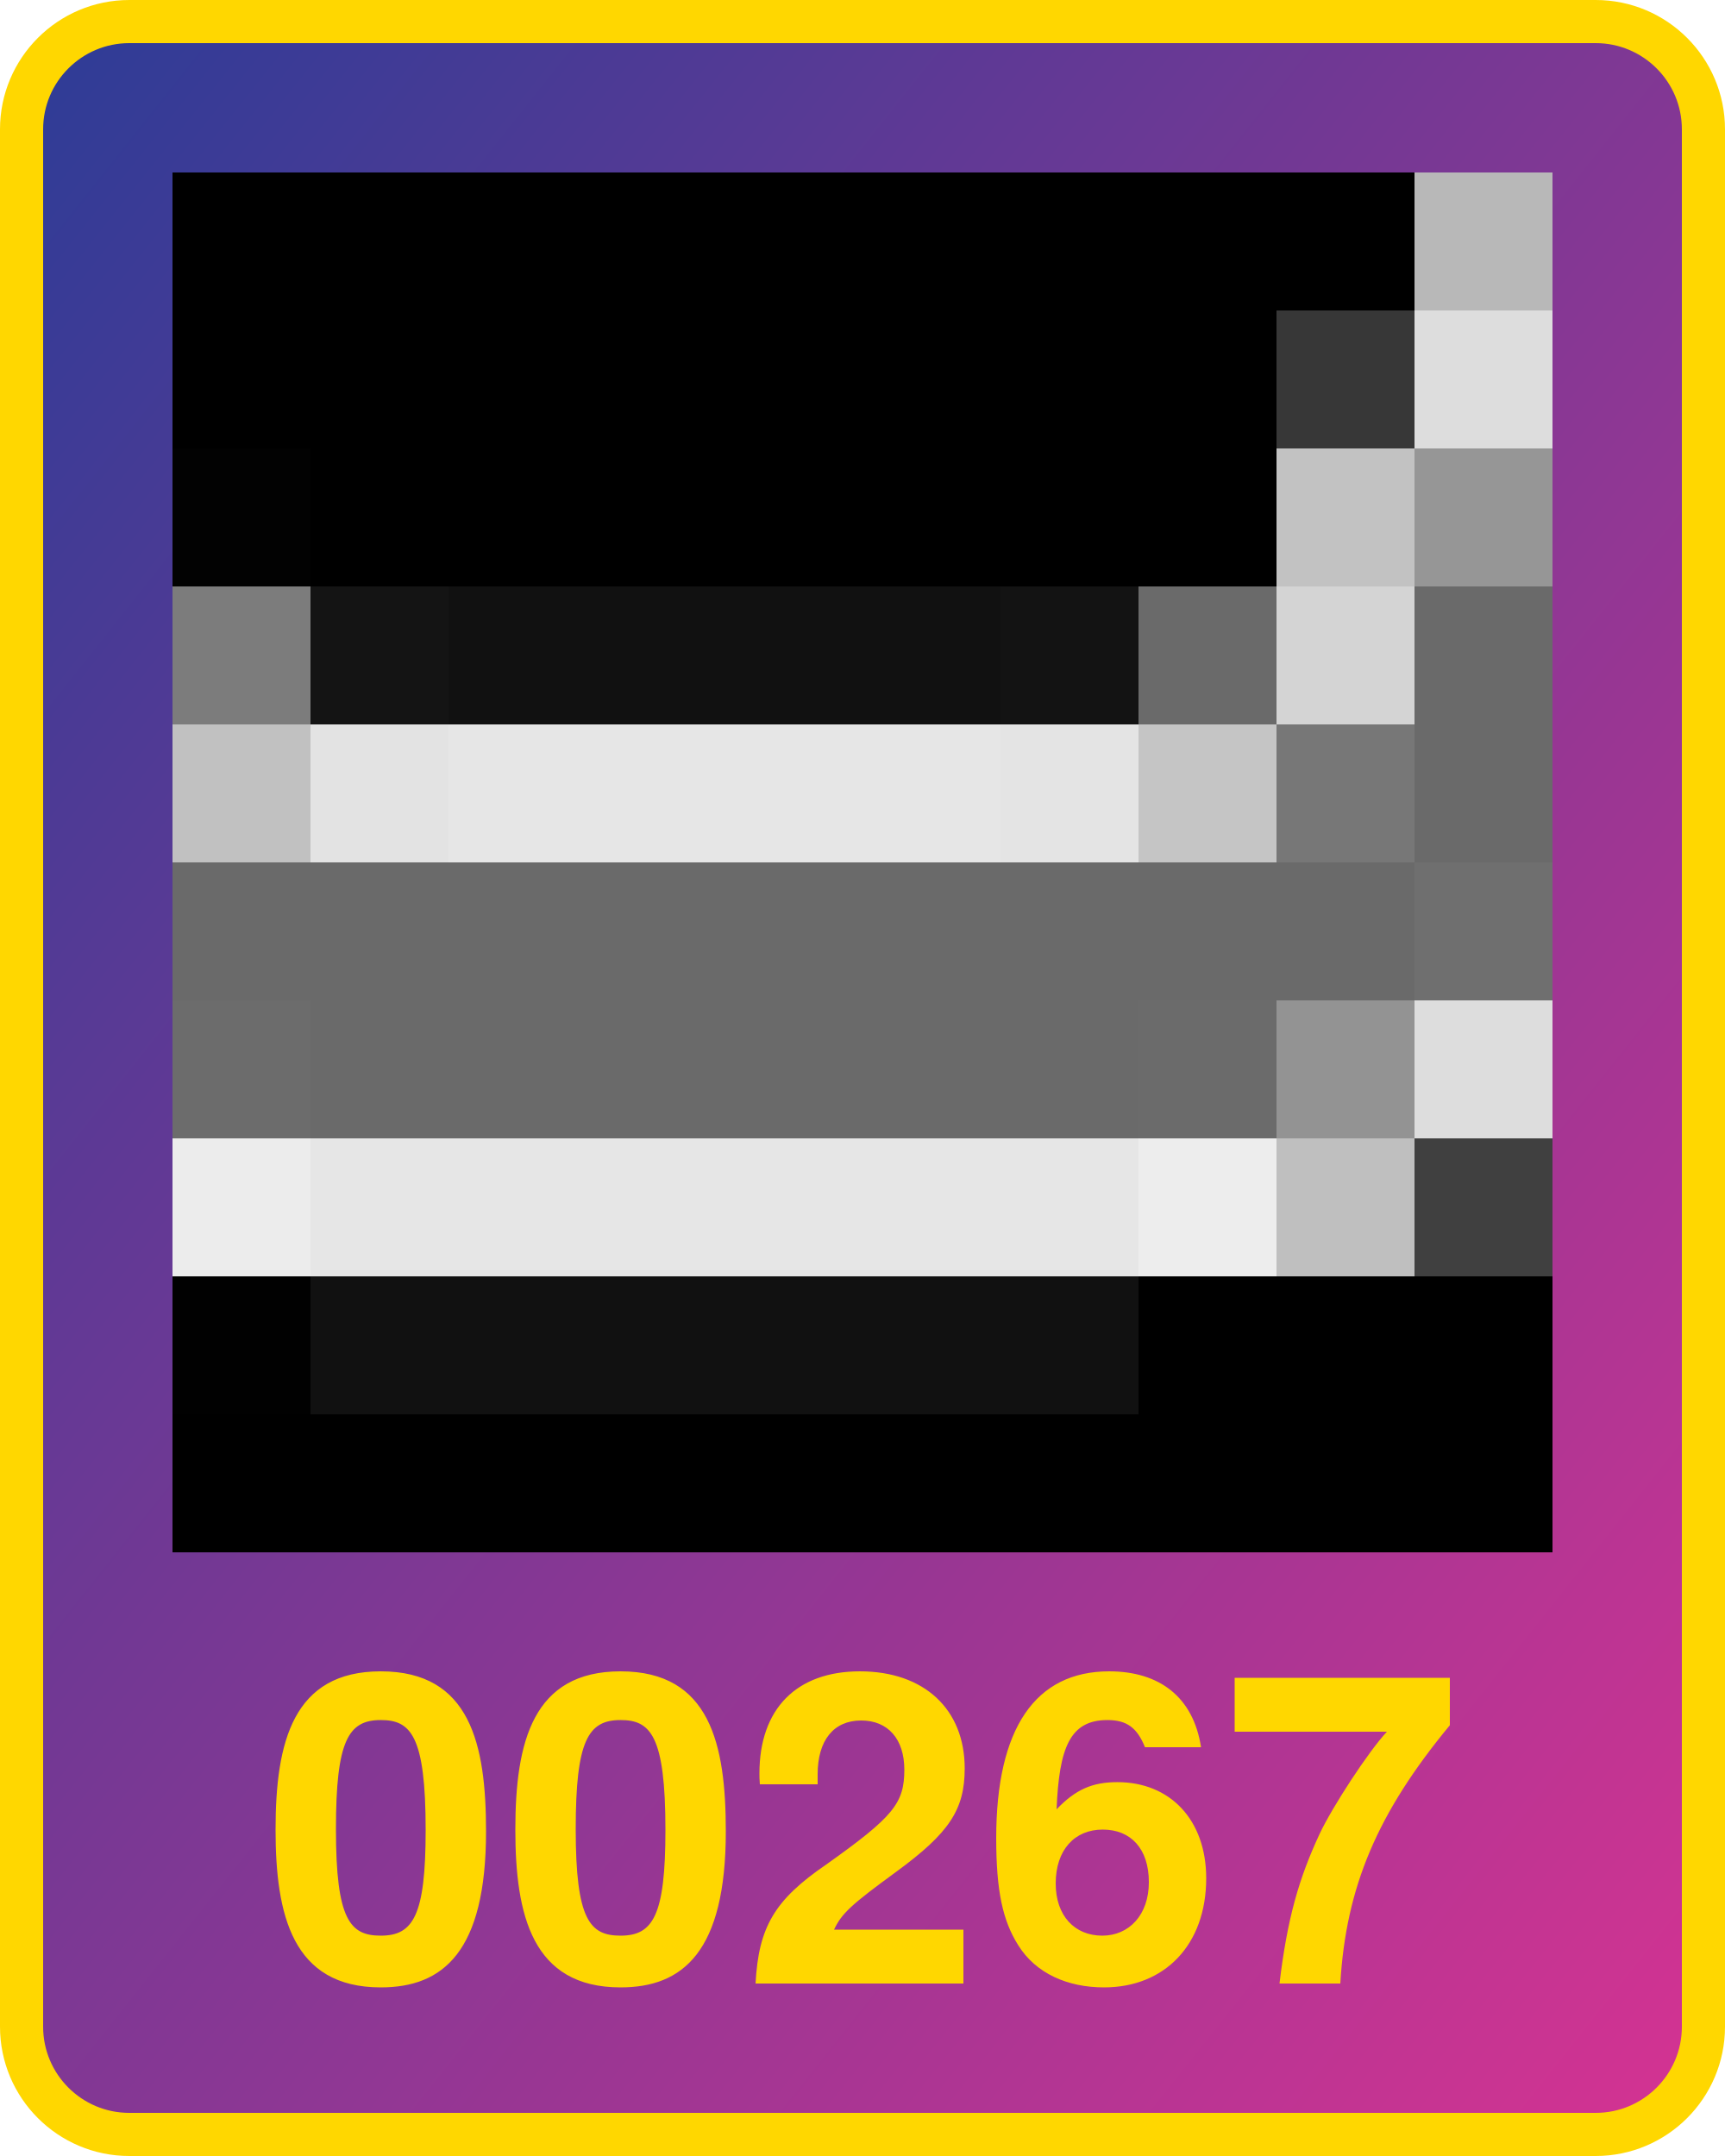
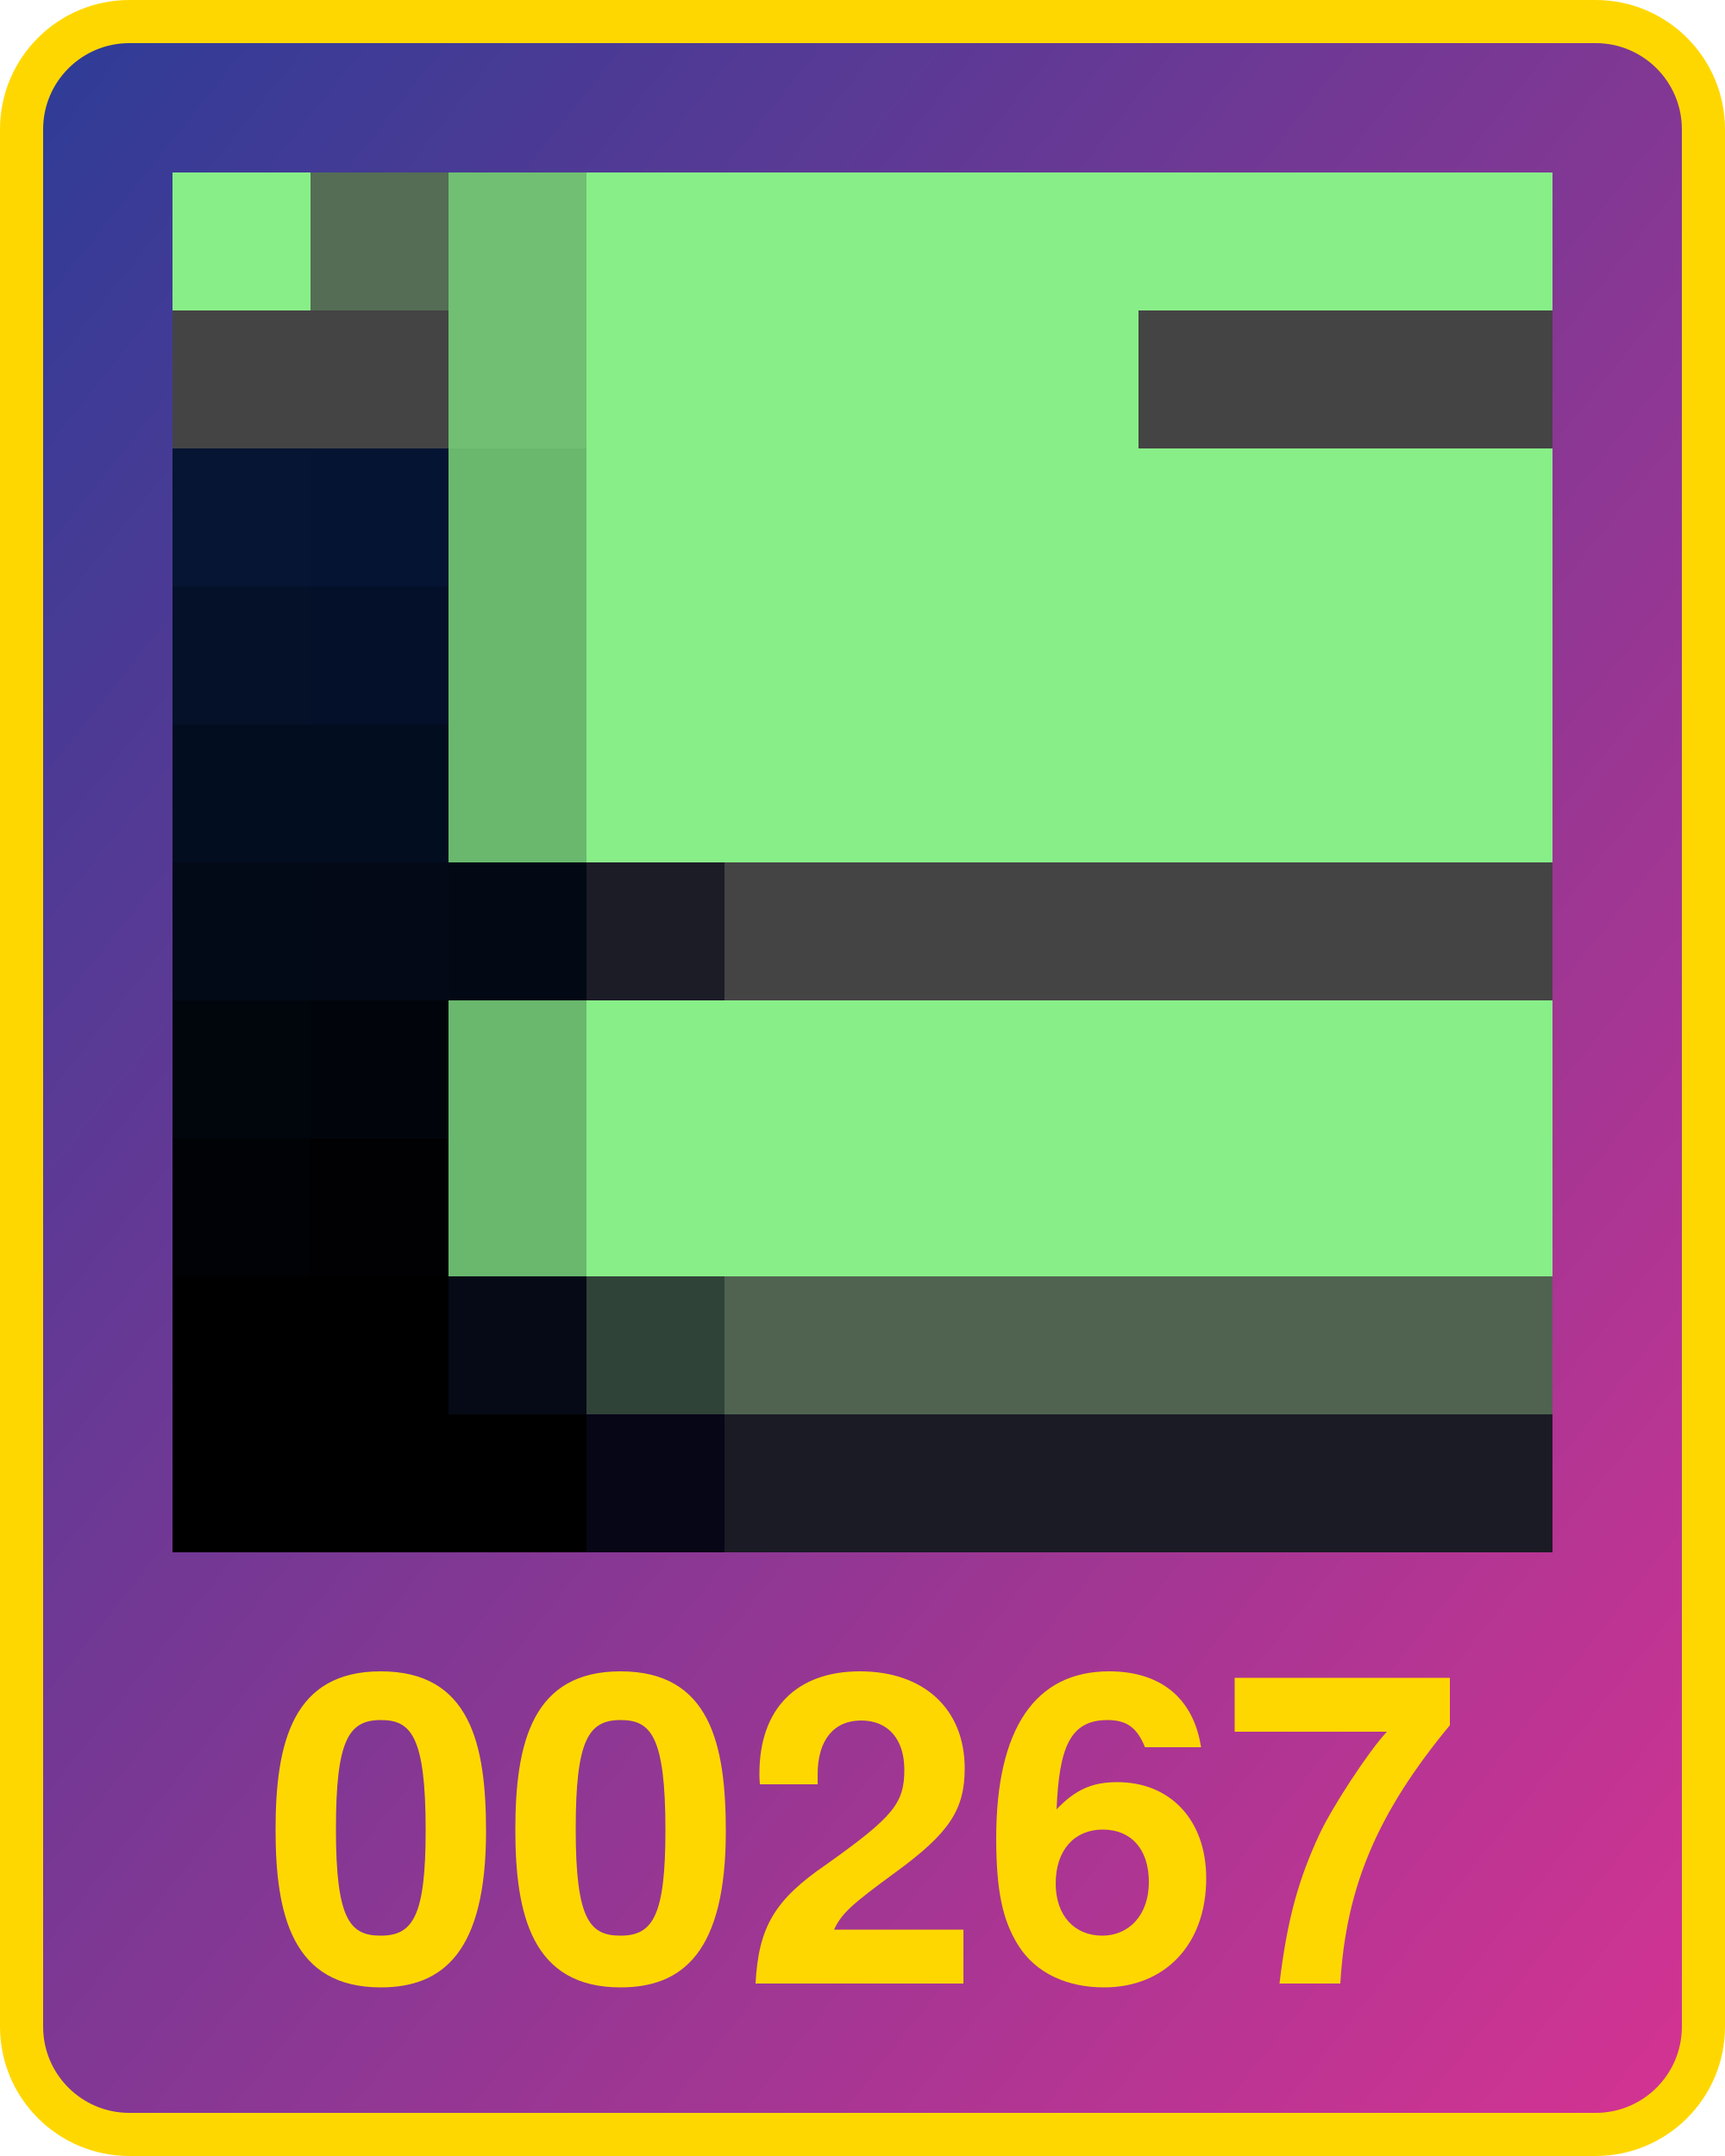
<svg xmlns="http://www.w3.org/2000/svg" width="800" height="1000">
  <defs>
    <linearGradient id="g" x1="0" x2="1" y1="0" y2="1">
      <stop offset="0%" stop-color="#2d3c96" />
      <stop offset="100%" stop-color="#d53392" />
    </linearGradient>
  </defs>
  <rect x="10" y="10" width="780" height="980" fill="url(#g)" rx="50" ry="50" stroke="gold" stroke-width="20" />
  <text x="400" y="920" width="780" text-anchor="middle" style="font:bold 200px 'Helvetica Neue';fill:gold">00267</text>
  <g transform="translate(80 80) scale(64)">
-     <rect x="0" y="0" width="1" height="1" fill="#000000" />
-     <rect x="0" y="1" width="1" height="1" fill="#000000" />
-     <rect x="0" y="2" width="1" height="1" fill="#020202" />
-     <rect x="0" y="3" width="1" height="1" fill="#7c7c7c" />
-     <rect x="0" y="4" width="1" height="1" fill="#c1c1c1" />
-     <rect x="0" y="5" width="1" height="1" fill="#6a6a6a" />
-     <rect x="0" y="6" width="1" height="1" fill="#6c6c6c" />
-     <rect x="0" y="7" width="1" height="1" fill="#ececec" />
-     <rect x="0" y="8" width="1" height="1" fill="#010101" />
+     <rect x="0" y="0" width="1" height="1" fill="#88ee88" />
+     <rect x="0" y="1" width="1" height="1" fill="#444444" />
+     <rect x="0" y="2" width="1" height="1" fill="#061533" />
+     <rect x="0" y="3" width="1" height="1" fill="#051129" />
+     <rect x="0" y="4" width="1" height="1" fill="#030d20" />
+     <rect x="0" y="5" width="1" height="1" fill="#030a17" />
+     <rect x="0" y="6" width="1" height="1" fill="#01060d" />
+     <rect x="0" y="7" width="1" height="1" fill="#000205" />
+     <rect x="0" y="8" width="1" height="1" fill="#000000" />
    <rect x="0" y="9" width="1" height="1" fill="#000000" />
-     <rect x="1" y="0" width="1" height="1" fill="#000000" />
-     <rect x="1" y="1" width="1" height="1" fill="#000000" />
-     <rect x="1" y="2" width="1" height="1" fill="#000000" />
-     <rect x="1" y="3" width="1" height="1" fill="#141414" />
-     <rect x="1" y="4" width="1" height="1" fill="#e3e3e3" />
-     <rect x="1" y="5" width="1" height="1" fill="#6a6a6a" />
-     <rect x="1" y="6" width="1" height="1" fill="#6a6a6a" />
-     <rect x="1" y="7" width="1" height="1" fill="#e6e6e6" />
-     <rect x="1" y="8" width="1" height="1" fill="#111111" />
+     <rect x="1" y="0" width="1" height="1" fill="#546d54" />
+     <rect x="1" y="1" width="1" height="1" fill="#444444" />
+     <rect x="1" y="2" width="1" height="1" fill="#051433" />
+     <rect x="1" y="3" width="1" height="1" fill="#041029" />
+     <rect x="1" y="4" width="1" height="1" fill="#030d20" />
+     <rect x="1" y="5" width="1" height="1" fill="#030917" />
+     <rect x="1" y="6" width="1" height="1" fill="#01050b" />
+     <rect x="1" y="7" width="1" height="1" fill="#010002" />
+     <rect x="1" y="8" width="1" height="1" fill="#000000" />
    <rect x="1" y="9" width="1" height="1" fill="#000000" />
-     <rect x="2" y="0" width="1" height="1" fill="#000000" />
-     <rect x="2" y="1" width="1" height="1" fill="#000000" />
-     <rect x="2" y="2" width="1" height="1" fill="#000000" />
-     <rect x="2" y="3" width="1" height="1" fill="#111111" />
-     <rect x="2" y="4" width="1" height="1" fill="#e6e6e6" />
-     <rect x="2" y="5" width="1" height="1" fill="#6a6a6a" />
-     <rect x="2" y="6" width="1" height="1" fill="#6a6a6a" />
-     <rect x="2" y="7" width="1" height="1" fill="#e6e6e6" />
-     <rect x="2" y="8" width="1" height="1" fill="#111111" />
+     <rect x="2" y="0" width="1" height="1" fill="#70bf72" />
+     <rect x="2" y="1" width="1" height="1" fill="#70bf72" />
+     <rect x="2" y="2" width="1" height="1" fill="#69b86d" />
+     <rect x="2" y="3" width="1" height="1" fill="#69b86d" />
+     <rect x="2" y="4" width="1" height="1" fill="#69b86d" />
+     <rect x="2" y="5" width="1" height="1" fill="#020915" />
+     <rect x="2" y="6" width="1" height="1" fill="#69b86d" />
+     <rect x="2" y="7" width="1" height="1" fill="#69b86d" />
+     <rect x="2" y="8" width="1" height="1" fill="#060a16" />
    <rect x="2" y="9" width="1" height="1" fill="#000000" />
-     <rect x="3" y="0" width="1" height="1" fill="#000000" />
-     <rect x="3" y="1" width="1" height="1" fill="#000000" />
-     <rect x="3" y="2" width="1" height="1" fill="#000000" />
-     <rect x="3" y="3" width="1" height="1" fill="#111111" />
-     <rect x="3" y="4" width="1" height="1" fill="#e6e6e6" />
-     <rect x="3" y="5" width="1" height="1" fill="#6a6a6a" />
-     <rect x="3" y="6" width="1" height="1" fill="#6a6a6a" />
-     <rect x="3" y="7" width="1" height="1" fill="#e6e6e6" />
-     <rect x="3" y="8" width="1" height="1" fill="#111111" />
-     <rect x="3" y="9" width="1" height="1" fill="#000000" />
-     <rect x="4" y="0" width="1" height="1" fill="#000000" />
-     <rect x="4" y="1" width="1" height="1" fill="#000000" />
-     <rect x="4" y="2" width="1" height="1" fill="#000000" />
-     <rect x="4" y="3" width="1" height="1" fill="#111111" />
-     <rect x="4" y="4" width="1" height="1" fill="#e6e6e6" />
-     <rect x="4" y="5" width="1" height="1" fill="#6a6a6a" />
-     <rect x="4" y="6" width="1" height="1" fill="#6a6a6a" />
-     <rect x="4" y="7" width="1" height="1" fill="#e6e6e6" />
-     <rect x="4" y="8" width="1" height="1" fill="#111111" />
-     <rect x="4" y="9" width="1" height="1" fill="#000000" />
-     <rect x="5" y="0" width="1" height="1" fill="#000000" />
-     <rect x="5" y="1" width="1" height="1" fill="#000000" />
-     <rect x="5" y="2" width="1" height="1" fill="#000000" />
-     <rect x="5" y="3" width="1" height="1" fill="#111111" />
-     <rect x="5" y="4" width="1" height="1" fill="#e6e6e6" />
-     <rect x="5" y="5" width="1" height="1" fill="#6a6a6a" />
-     <rect x="5" y="6" width="1" height="1" fill="#6a6a6a" />
-     <rect x="5" y="7" width="1" height="1" fill="#e6e6e6" />
-     <rect x="5" y="8" width="1" height="1" fill="#111111" />
-     <rect x="5" y="9" width="1" height="1" fill="#000000" />
-     <rect x="6" y="0" width="1" height="1" fill="#000000" />
-     <rect x="6" y="1" width="1" height="1" fill="#000000" />
-     <rect x="6" y="2" width="1" height="1" fill="#000000" />
-     <rect x="6" y="3" width="1" height="1" fill="#131313" />
-     <rect x="6" y="4" width="1" height="1" fill="#e4e4e4" />
-     <rect x="6" y="5" width="1" height="1" fill="#6a6a6a" />
-     <rect x="6" y="6" width="1" height="1" fill="#6a6a6a" />
-     <rect x="6" y="7" width="1" height="1" fill="#e6e6e6" />
-     <rect x="6" y="8" width="1" height="1" fill="#111111" />
-     <rect x="6" y="9" width="1" height="1" fill="#000000" />
-     <rect x="7" y="0" width="1" height="1" fill="#000000" />
-     <rect x="7" y="1" width="1" height="1" fill="#000000" />
-     <rect x="7" y="2" width="1" height="1" fill="#000000" />
-     <rect x="7" y="3" width="1" height="1" fill="#6a6a6a" />
-     <rect x="7" y="4" width="1" height="1" fill="#c5c5c5" />
-     <rect x="7" y="5" width="1" height="1" fill="#6a6a6a" />
-     <rect x="7" y="6" width="1" height="1" fill="#6b6b6b" />
-     <rect x="7" y="7" width="1" height="1" fill="#ededed" />
-     <rect x="7" y="8" width="1" height="1" fill="#000000" />
-     <rect x="7" y="9" width="1" height="1" fill="#000000" />
-     <rect x="8" y="0" width="1" height="1" fill="#000000" />
-     <rect x="8" y="1" width="1" height="1" fill="#373737" />
-     <rect x="8" y="2" width="1" height="1" fill="#c2c2c2" />
-     <rect x="8" y="3" width="1" height="1" fill="#d4d4d4" />
-     <rect x="8" y="4" width="1" height="1" fill="#777777" />
-     <rect x="8" y="5" width="1" height="1" fill="#6a6a6a" />
-     <rect x="8" y="6" width="1" height="1" fill="#939393" />
-     <rect x="8" y="7" width="1" height="1" fill="#bfbfbf" />
-     <rect x="8" y="8" width="1" height="1" fill="#000000" />
-     <rect x="8" y="9" width="1" height="1" fill="#000000" />
-     <rect x="9" y="0" width="1" height="1" fill="#b8b8b8" />
-     <rect x="9" y="1" width="1" height="1" fill="#dddddd" />
-     <rect x="9" y="2" width="1" height="1" fill="#969696" />
-     <rect x="9" y="3" width="1" height="1" fill="#6a6a6a" />
-     <rect x="9" y="4" width="1" height="1" fill="#6a6a6a" />
-     <rect x="9" y="5" width="1" height="1" fill="#6f6f6f" />
-     <rect x="9" y="6" width="1" height="1" fill="#dddddd" />
-     <rect x="9" y="7" width="1" height="1" fill="#404040" />
-     <rect x="9" y="8" width="1" height="1" fill="#000000" />
-     <rect x="9" y="9" width="1" height="1" fill="#000000" />
+     <rect x="3" y="0" width="1" height="1" fill="#88ee88" />
+     <rect x="3" y="1" width="1" height="1" fill="#88ee88" />
+     <rect x="3" y="2" width="1" height="1" fill="#88ee88" />
+     <rect x="3" y="3" width="1" height="1" fill="#88ee88" />
+     <rect x="3" y="4" width="1" height="1" fill="#88ee88" />
+     <rect x="3" y="5" width="1" height="1" fill="#1c1c26" />
+     <rect x="3" y="6" width="1" height="1" fill="#88ee88" />
+     <rect x="3" y="7" width="1" height="1" fill="#88ee88" />
+     <rect x="3" y="8" width="1" height="1" fill="#304338" />
+     <rect x="3" y="9" width="1" height="1" fill="#060616" />
+     <rect x="4" y="0" width="1" height="1" fill="#88ee88" />
+     <rect x="4" y="1" width="1" height="1" fill="#88ee88" />
+     <rect x="4" y="2" width="1" height="1" fill="#88ee88" />
+     <rect x="4" y="3" width="1" height="1" fill="#88ee88" />
+     <rect x="4" y="4" width="1" height="1" fill="#88ee88" />
+     <rect x="4" y="5" width="1" height="1" fill="#444444" />
+     <rect x="4" y="6" width="1" height="1" fill="#88ee88" />
+     <rect x="4" y="7" width="1" height="1" fill="#88ee88" />
+     <rect x="4" y="8" width="1" height="1" fill="#506350" />
+     <rect x="4" y="9" width="1" height="1" fill="#1b1b25" />
+     <rect x="5" y="0" width="1" height="1" fill="#88ee88" />
+     <rect x="5" y="1" width="1" height="1" fill="#88ee88" />
+     <rect x="5" y="2" width="1" height="1" fill="#88ee88" />
+     <rect x="5" y="3" width="1" height="1" fill="#88ee88" />
+     <rect x="5" y="4" width="1" height="1" fill="#88ee88" />
+     <rect x="5" y="5" width="1" height="1" fill="#444444" />
+     <rect x="5" y="6" width="1" height="1" fill="#88ee88" />
+     <rect x="5" y="7" width="1" height="1" fill="#88ee88" />
+     <rect x="5" y="8" width="1" height="1" fill="#506350" />
+     <rect x="5" y="9" width="1" height="1" fill="#1b1b25" />
+     <rect x="6" y="0" width="1" height="1" fill="#88ee88" />
+     <rect x="6" y="1" width="1" height="1" fill="#88ee88" />
+     <rect x="6" y="2" width="1" height="1" fill="#88ee88" />
+     <rect x="6" y="3" width="1" height="1" fill="#88ee88" />
+     <rect x="6" y="4" width="1" height="1" fill="#88ee88" />
+     <rect x="6" y="5" width="1" height="1" fill="#444444" />
+     <rect x="6" y="6" width="1" height="1" fill="#88ee88" />
+     <rect x="6" y="7" width="1" height="1" fill="#88ee88" />
+     <rect x="6" y="8" width="1" height="1" fill="#506350" />
+     <rect x="6" y="9" width="1" height="1" fill="#1b1b25" />
+     <rect x="7" y="0" width="1" height="1" fill="#88ee88" />
+     <rect x="7" y="1" width="1" height="1" fill="#444444" />
+     <rect x="7" y="2" width="1" height="1" fill="#88ee88" />
+     <rect x="7" y="3" width="1" height="1" fill="#88ee88" />
+     <rect x="7" y="4" width="1" height="1" fill="#88ee88" />
+     <rect x="7" y="5" width="1" height="1" fill="#444444" />
+     <rect x="7" y="6" width="1" height="1" fill="#88ee88" />
+     <rect x="7" y="7" width="1" height="1" fill="#88ee88" />
+     <rect x="7" y="8" width="1" height="1" fill="#506350" />
+     <rect x="7" y="9" width="1" height="1" fill="#1b1b25" />
+     <rect x="8" y="0" width="1" height="1" fill="#88ee88" />
+     <rect x="8" y="1" width="1" height="1" fill="#444444" />
+     <rect x="8" y="2" width="1" height="1" fill="#88ee88" />
+     <rect x="8" y="3" width="1" height="1" fill="#88ee88" />
+     <rect x="8" y="4" width="1" height="1" fill="#88ee88" />
+     <rect x="8" y="5" width="1" height="1" fill="#444444" />
+     <rect x="8" y="6" width="1" height="1" fill="#88ee88" />
+     <rect x="8" y="7" width="1" height="1" fill="#88ee88" />
+     <rect x="8" y="8" width="1" height="1" fill="#506350" />
+     <rect x="8" y="9" width="1" height="1" fill="#1b1b25" />
+     <rect x="9" y="0" width="1" height="1" fill="#88ee88" />
+     <rect x="9" y="1" width="1" height="1" fill="#444444" />
+     <rect x="9" y="2" width="1" height="1" fill="#88ee88" />
+     <rect x="9" y="3" width="1" height="1" fill="#88ee88" />
+     <rect x="9" y="4" width="1" height="1" fill="#88ee88" />
+     <rect x="9" y="5" width="1" height="1" fill="#444444" />
+     <rect x="9" y="6" width="1" height="1" fill="#88ee88" />
+     <rect x="9" y="7" width="1" height="1" fill="#88ee88" />
+     <rect x="9" y="8" width="1" height="1" fill="#506350" />
+     <rect x="9" y="9" width="1" height="1" fill="#1b1b25" />
  </g>
</svg>
